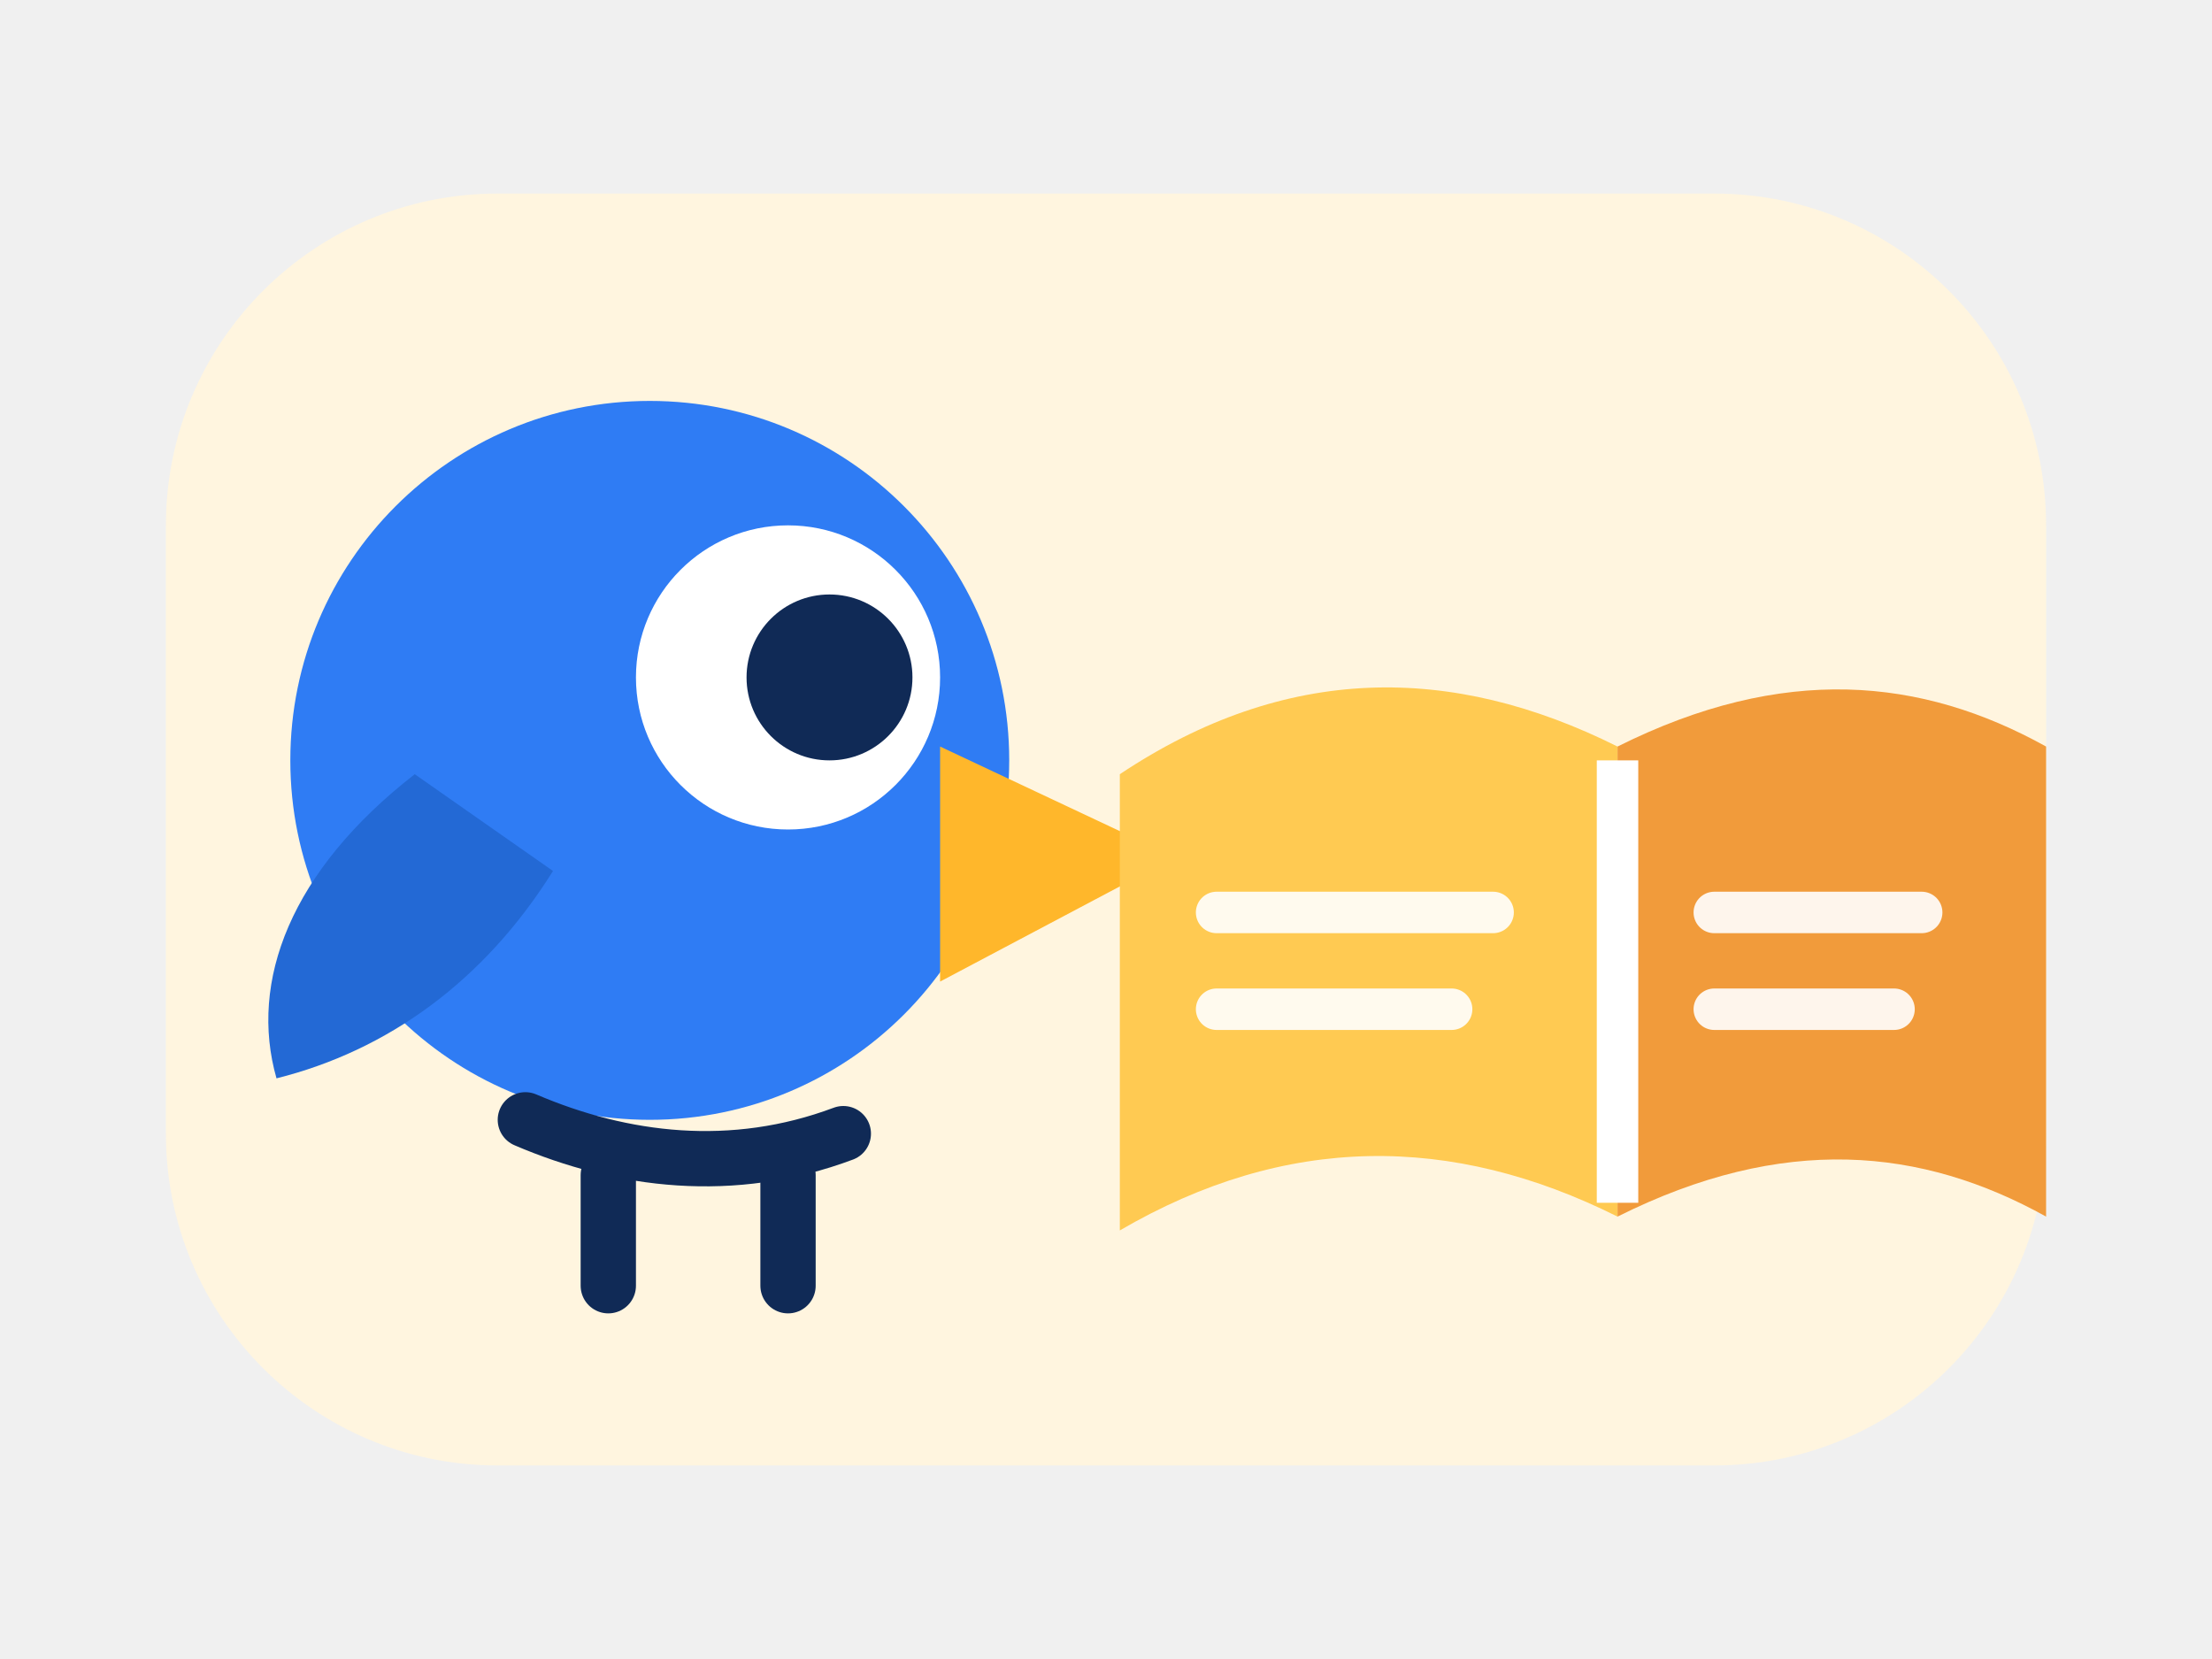
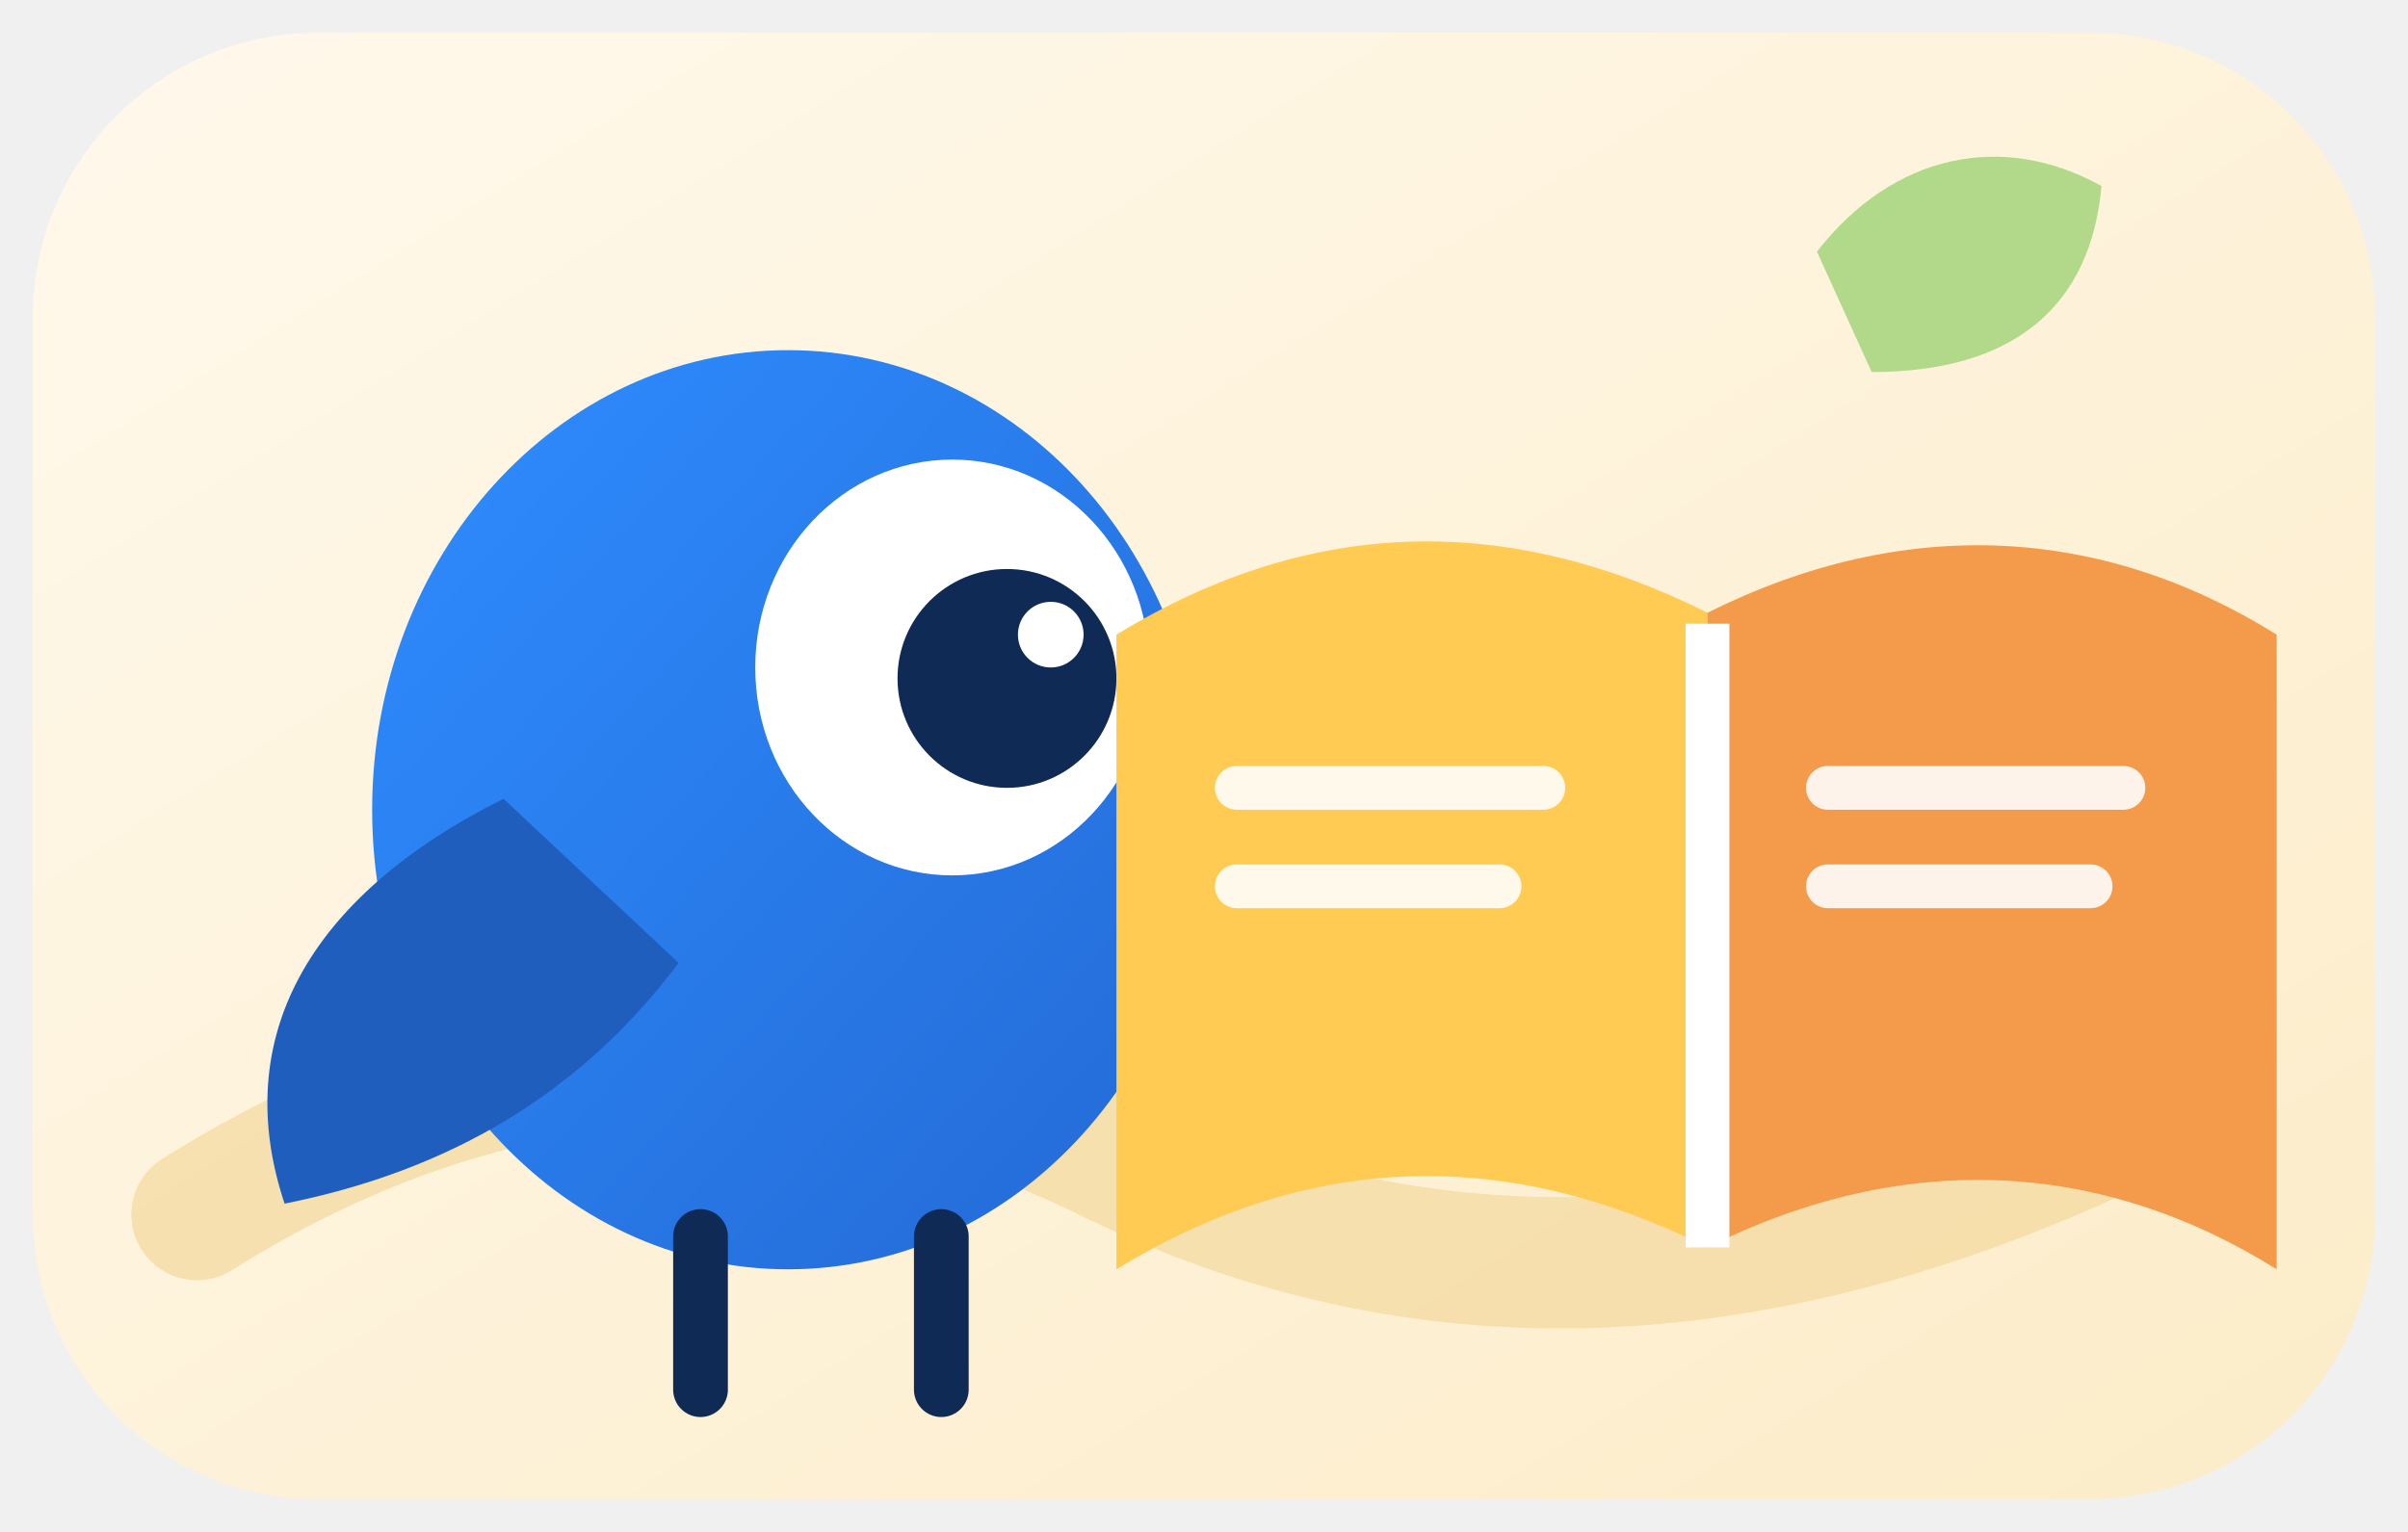
- <svg xmlns="http://www.w3.org/2000/svg" viewBox="0 0 160 120" role="img" aria-label="Taal en lezen illustratie">
-   <rect x="12" y="14" width="136" height="92" rx="24" fill="#FFF5DF" />
-   <circle cx="47" cy="55" r="26" fill="#2F7CF4" />
-   <circle cx="57" cy="49" r="11" fill="#fff" />
-   <circle cx="60" cy="49" r="6" fill="#102A56" />
-   <path d="M68 54l17 8-17 9z" fill="#FFB72B" />
-   <path d="M30 56c-9 7-12 15-10 22 8-2 15-7 20-15" fill="#2369D5" />
-   <path d="M38 81c7 3 15 4 23 1" fill="none" stroke="#102A56" stroke-width="4" stroke-linecap="round" />
-   <path d="M44 85v8M57 85v8" stroke="#102A56" stroke-width="4" stroke-linecap="round" />
-   <path d="M81 56c12-8 24-8 36-2v34c-12-6-24-6-36 1z" fill="#FFCA52" />
-   <path d="M117 54c12-6 22-5 31 0v34c-9-5-19-6-31 0z" fill="#F19B3B" />
-   <path d="M117 55v32" stroke="#fff" stroke-width="3" />
-   <path d="M88 66h20M88 73h17M124 66h15M124 73h13" stroke="#fff" stroke-width="3" stroke-linecap="round" opacity=".9" />
+ <svg xmlns="http://www.w3.org/2000/svg" viewBox="0 0 220 140">
+   <defs>
+     <linearGradient id="bg" x1="0" y1="0" x2="1" y2="1">
+       <stop stop-color="#FFF9EC" />
+       <stop offset="1" stop-color="#FCECC8" />
+     </linearGradient>
+     <linearGradient id="bird" x1="0" y1="0" x2="1" y2="1">
+       <stop stop-color="#2F8DFF" />
+       <stop offset="1" stop-color="#2369D5" />
+     </linearGradient>
+   </defs>
+   <rect x="3" y="3" width="214" height="134" rx="26" fill="url(#bg)" />
+   <path d="M18 111c27-17 56-19 84-5 27 13 57 13 91-3" fill="none" stroke="#F3D89C" stroke-width="12" stroke-linecap="round" opacity=".7" />
+   <g transform="translate(18 16)">
+     <ellipse cx="54" cy="58" rx="38" ry="42" fill="url(#bird)" />
+     <path d="M28 57c-18 9-25 22-20 37 15-3 27-10 36-22" fill="#1F5EBC" />
+     <ellipse cx="69" cy="45" rx="18" ry="19" fill="#fff" />
+     <circle cx="74" cy="46" r="10" fill="#102A56" />
+     <circle cx="78" cy="42" r="3" fill="#fff" />
+     <path d="M87 49l24 13-24 14z" fill="#FFB72B" />
+     <path d="M46 97v14M68 97v14" stroke="#102A56" stroke-width="5" stroke-linecap="round" />
+   </g>
+   <g transform="translate(102 47)">
+     <path d="M0 11c18-11 36-11 54-2v58c-18-9-36-9-54 2z" fill="#FFCB52" />
+     <path d="M54 9c18-9 36-8 52 2v58c-16-10-34-11-52-2z" fill="#F39B4A" />
+     <path d="M54 10v57" stroke="#fff" stroke-width="4" />
+     <path d="M11 25h28M11 34h24M65 25h27M65 34h24" stroke="#fff" stroke-width="4" stroke-linecap="round" opacity=".88" />
+   </g>
+   <path d="M166 23c7-9 17-11 26-6-1 11-8 17-21 17" fill="#A8D681" opacity=".9" />
</svg>
